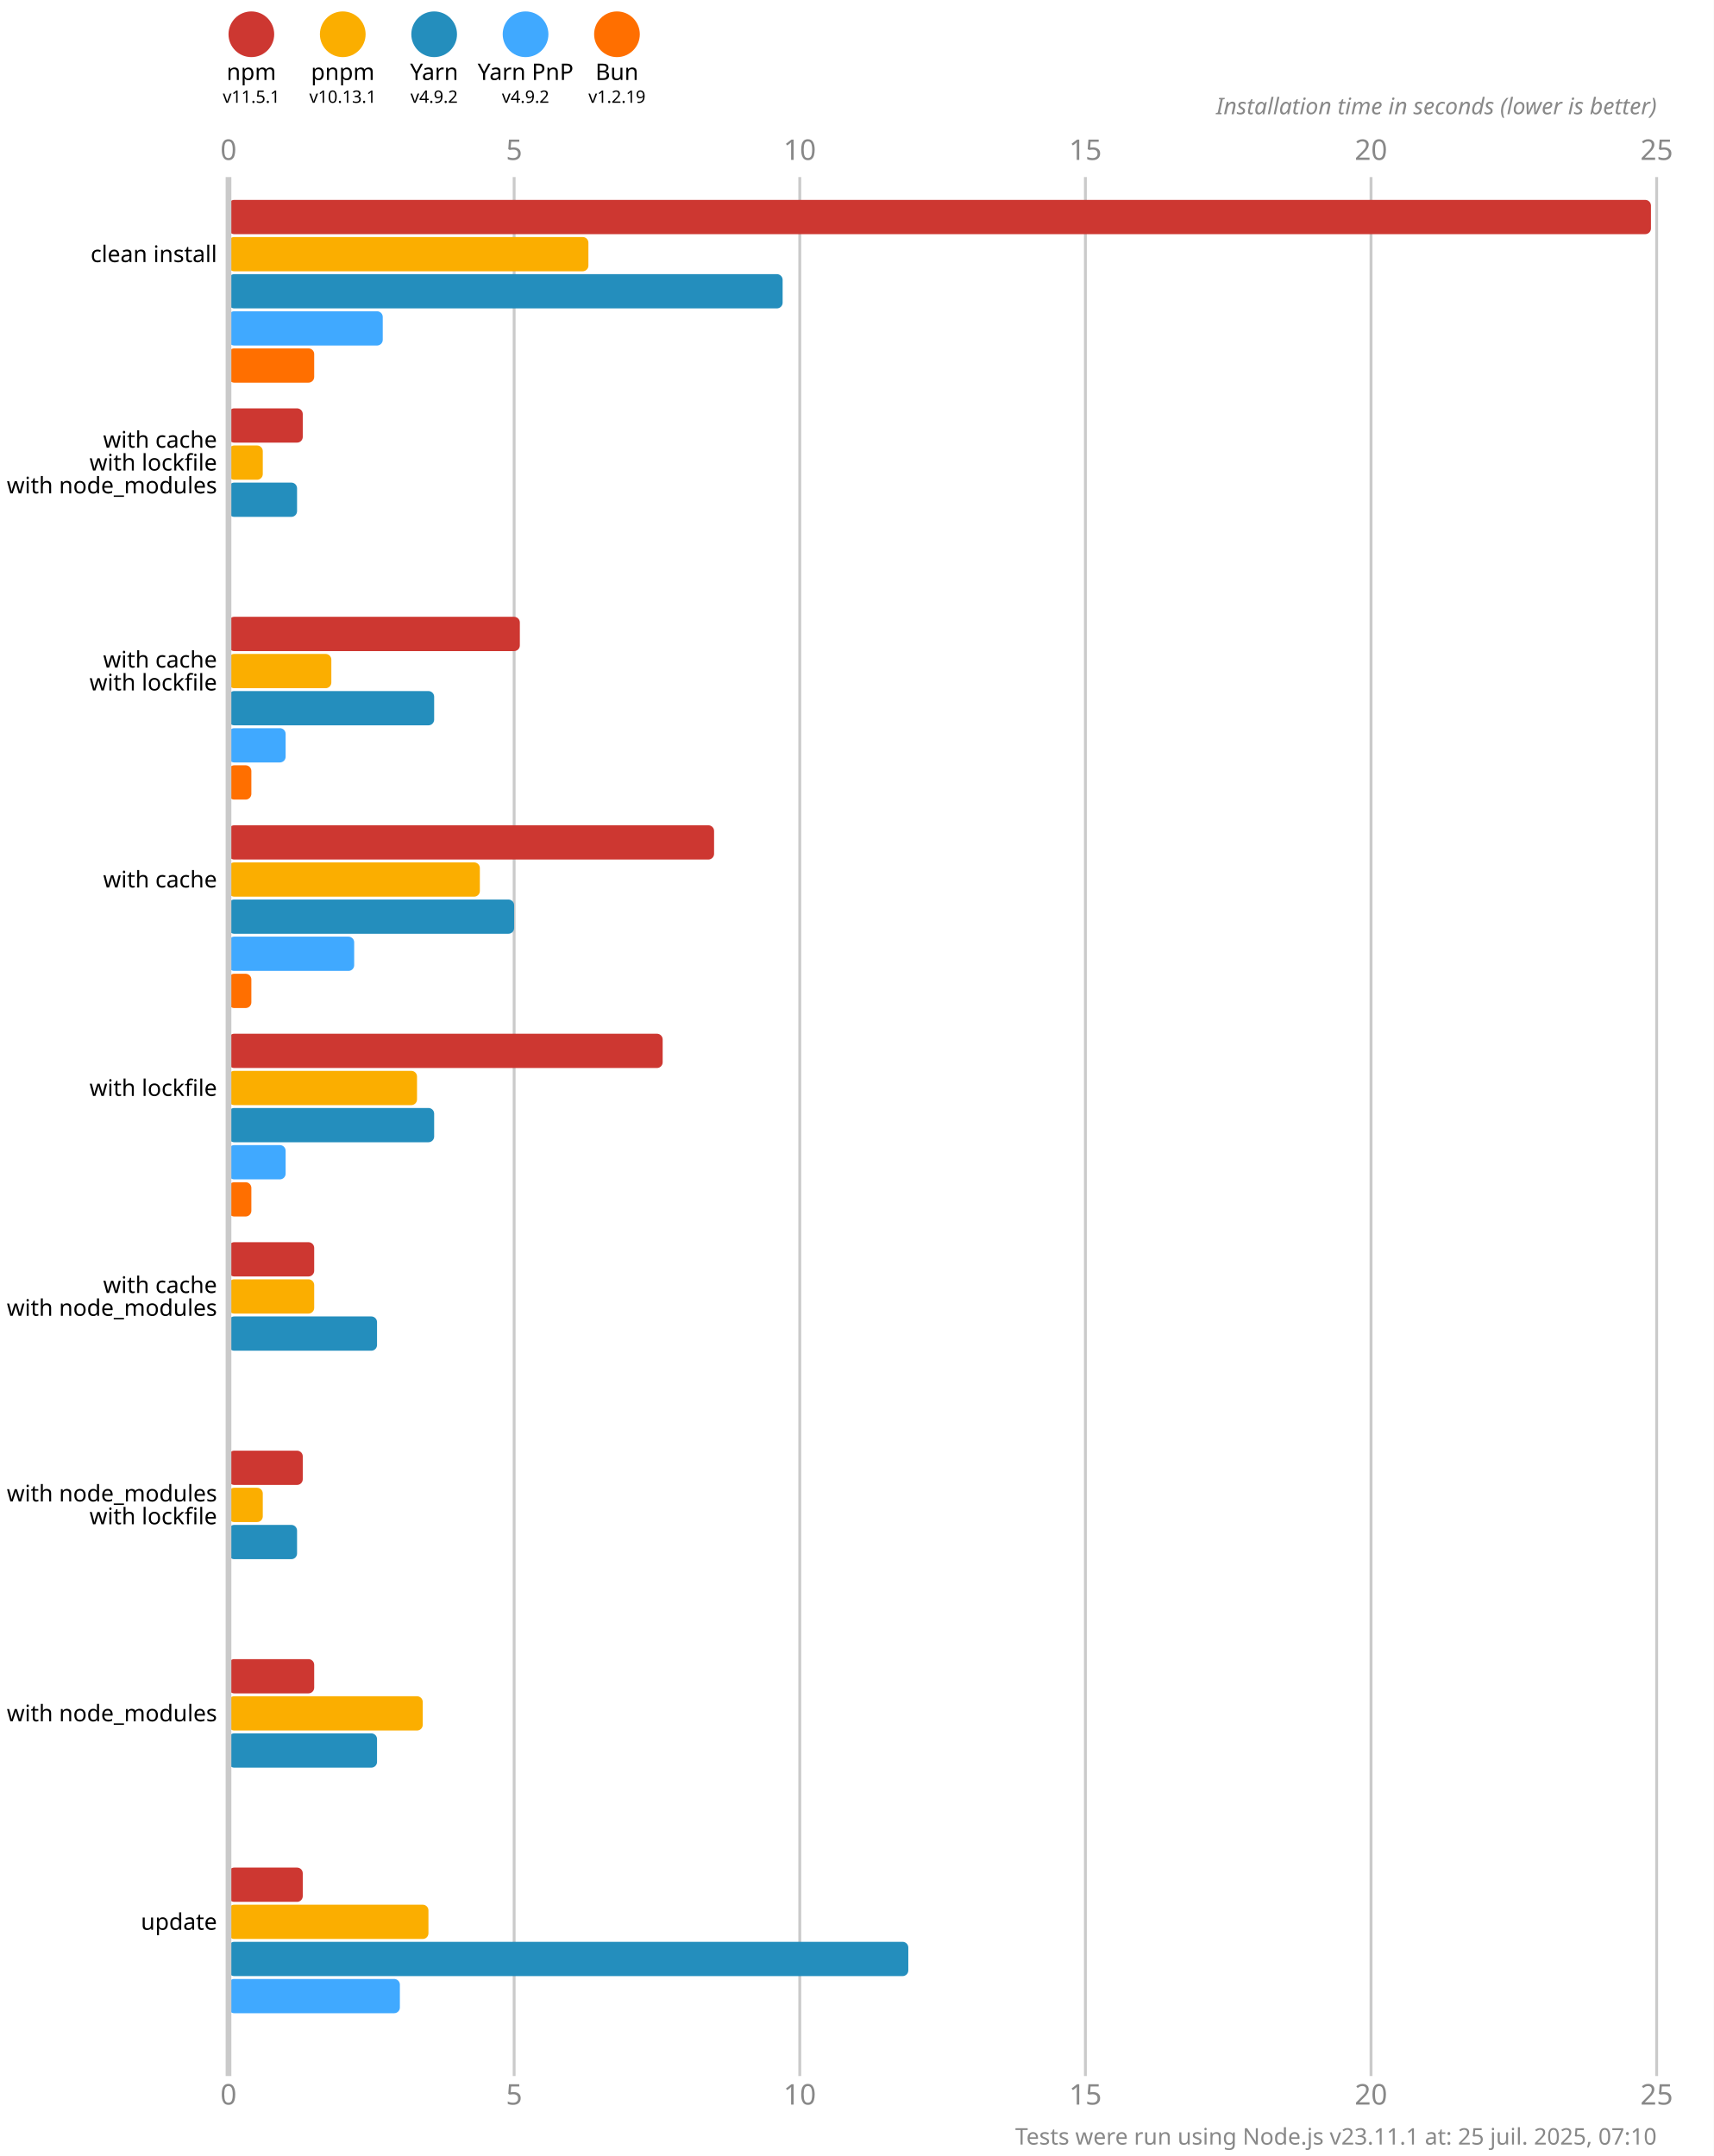
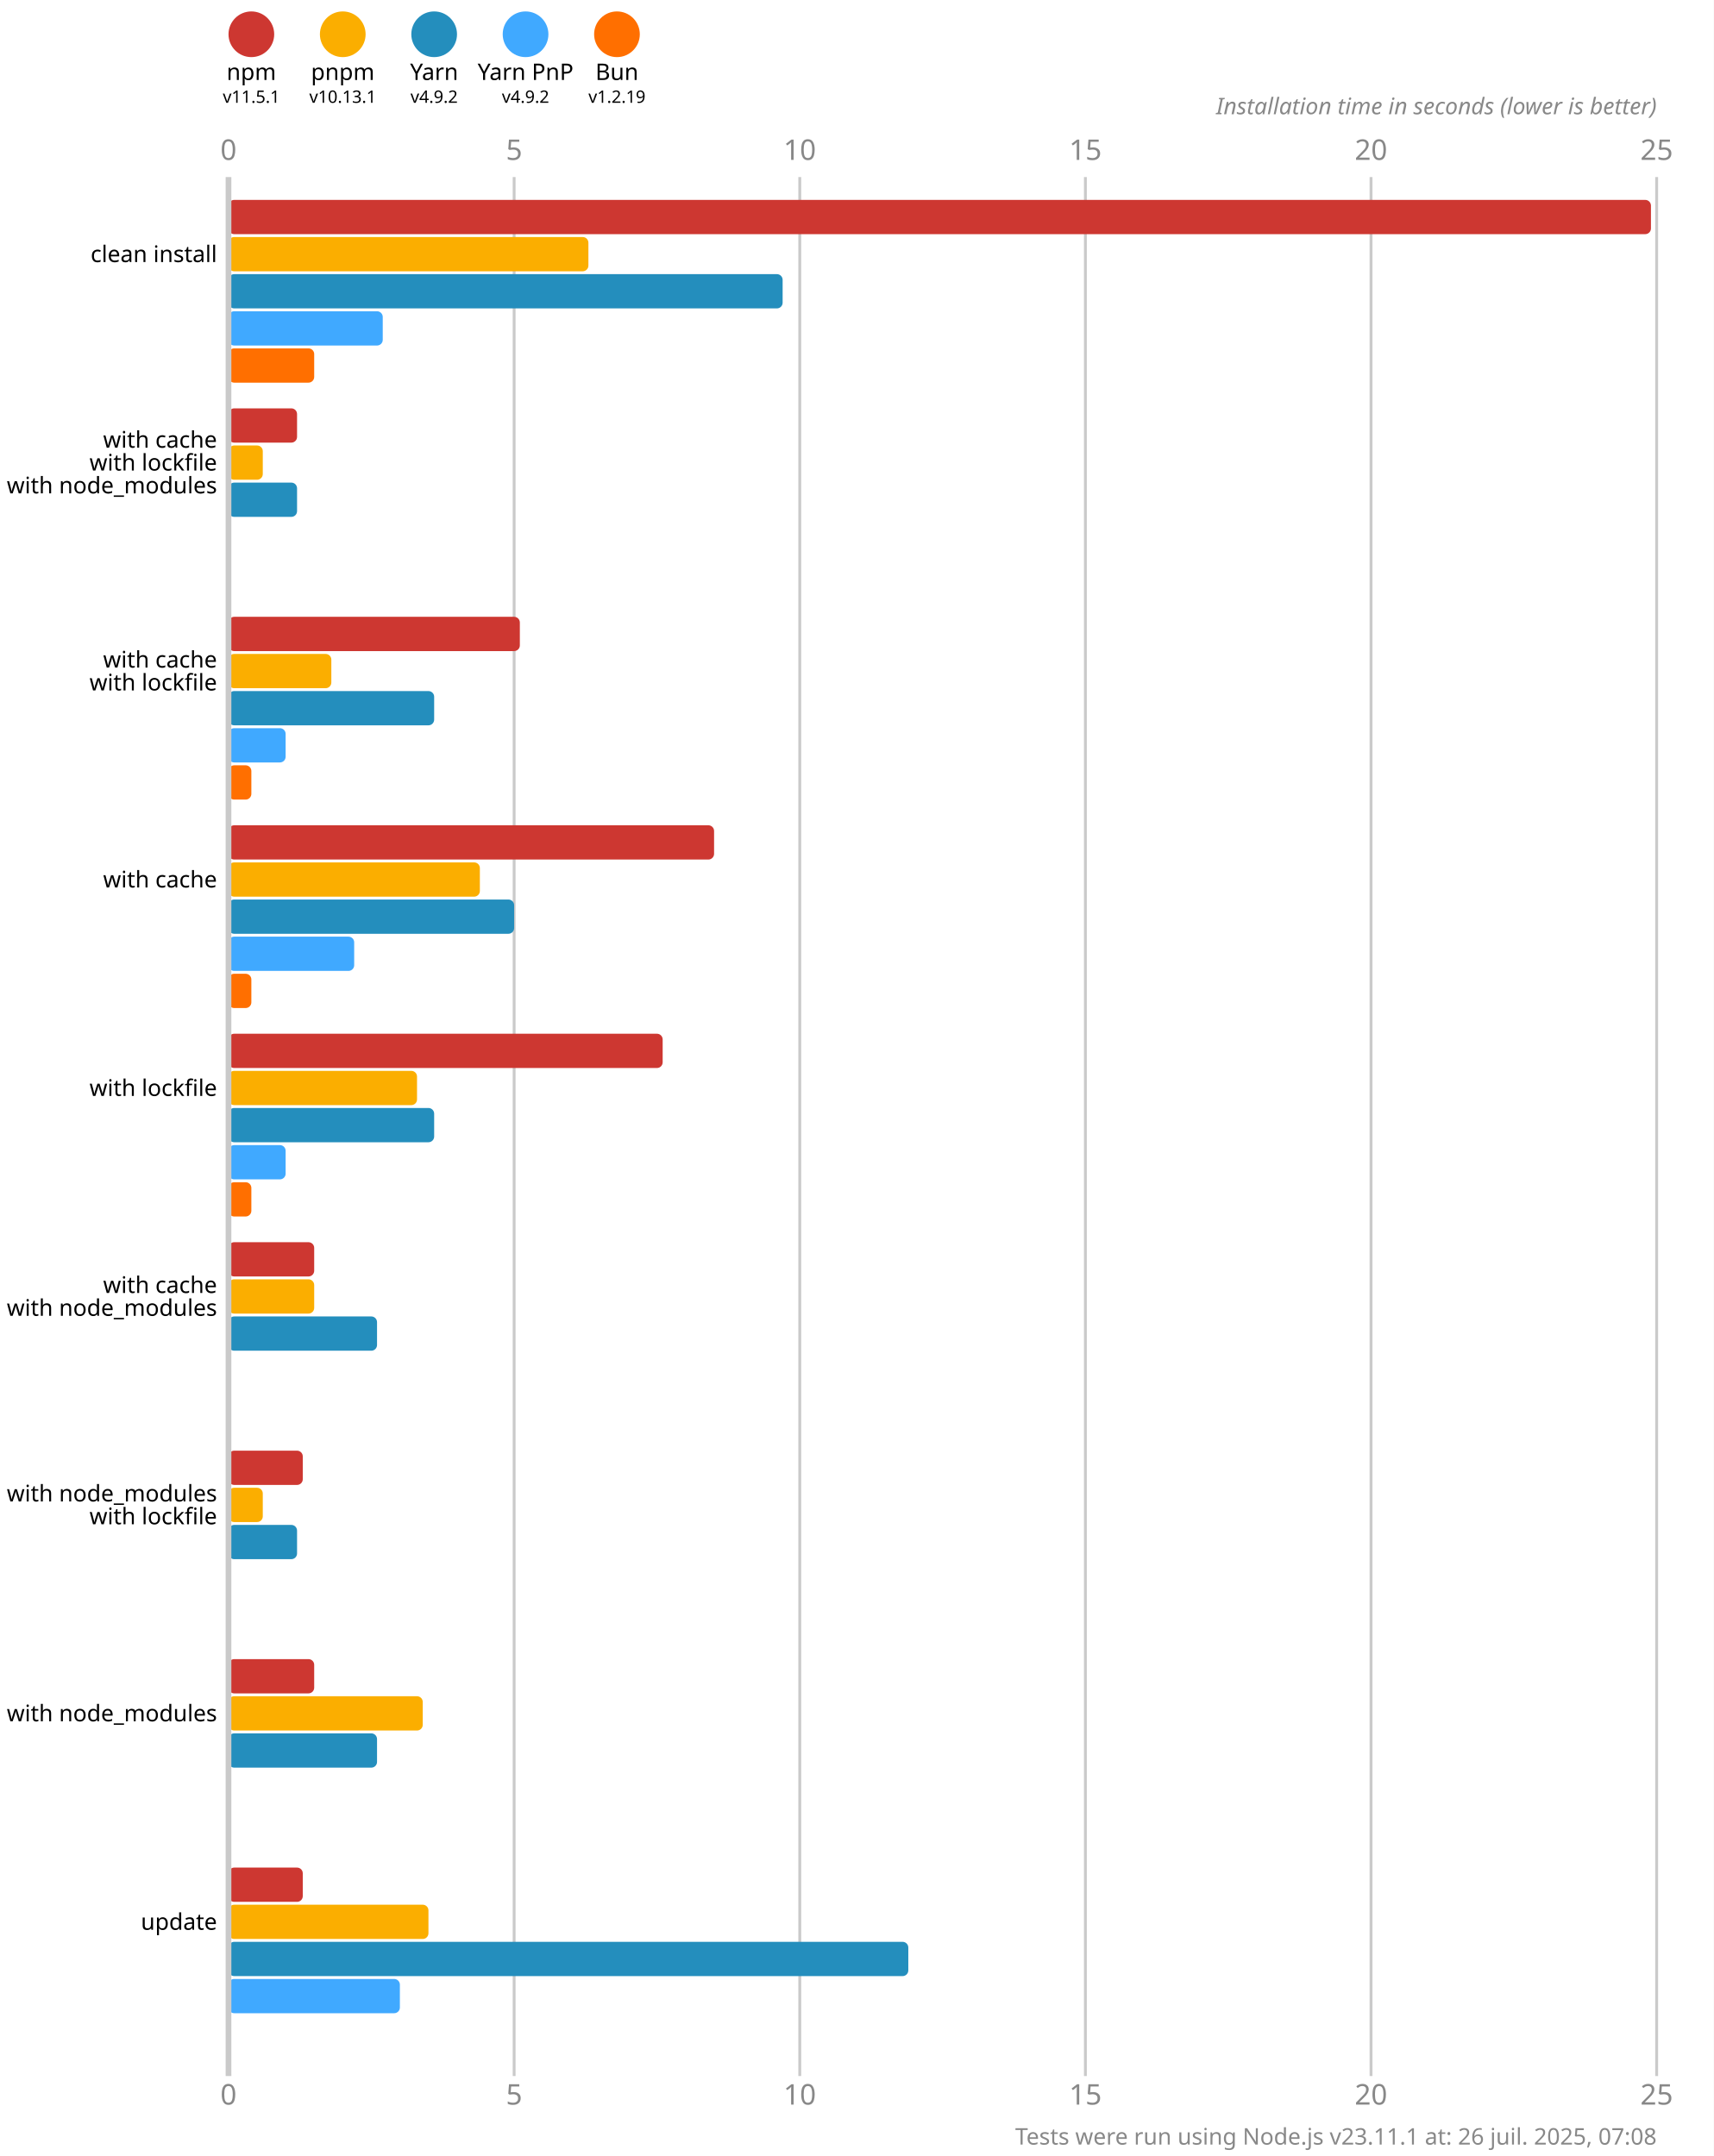
<svg xmlns="http://www.w3.org/2000/svg" version="1.1" viewBox="0 0 300 377.5">
  <style>
    .font { font-family: sans-serif; }
    .s3 { font-size: 3px; }
    .s4 { font-size: 4px; }
    .s5 { font-size: 5px; }
    .line { stroke: #cacaca; }
    .width { stroke-width: 0.5; }
    .text { fill: #888; }
  </style>
  <rect x="0" y="0" width="300" height="377.5" fill="#fff" />
  <circle cx="44" cy="6" r="4" fill="#cd3731" />
  <text x="44" y="14" class="font s4" text-anchor="middle">npm</text>
  <text x="44" y="18" class="font s3" text-anchor="middle">v11.5.1</text>
  <circle cx="60" cy="6" r="4" fill="#fbae00" />
  <text x="60" y="14" class="font s4" text-anchor="middle">pnpm</text>
  <text x="60" y="18" class="font s3" text-anchor="middle">v10.13.1</text>
  <circle cx="76" cy="6" r="4" fill="#248ebd" />
  <text x="76" y="14" class="font s4" text-anchor="middle">Yarn</text>
  <text x="76" y="18" class="font s3" text-anchor="middle">v4.9.2</text>
  <circle cx="92" cy="6" r="4" fill="#40a9ff" />
  <text x="92" y="14" class="font s4" text-anchor="middle">Yarn PnP</text>
  <text x="92" y="18" class="font s3" text-anchor="middle">v4.9.2</text>
  <circle cx="108" cy="6" r="4" fill="#ff6f00" />
  <text x="108" y="14" class="font s4" text-anchor="middle">Bun</text>
  <text x="108" y="18" class="font s3" text-anchor="middle">v1.2.19</text>
  <text x="40" y="28" class="font s5 text" text-anchor="middle">0</text>
  <text x="40" y="368.5" class="font s5 text" text-anchor="middle">0</text>
  <line x1="90" y1="31" x2="90" y2="363.5" class="line width" />
  <text x="90" y="28" class="font s5 text" text-anchor="middle">5</text>
  <text x="90" y="368.5" class="font s5 text" text-anchor="middle">5</text>
  <line x1="140" y1="31" x2="140" y2="363.5" class="line width" />
  <text x="140" y="28" class="font s5 text" text-anchor="middle">10</text>
  <text x="140" y="368.5" class="font s5 text" text-anchor="middle">10</text>
  <line x1="190" y1="31" x2="190" y2="363.5" class="line width" />
  <text x="190" y="28" class="font s5 text" text-anchor="middle">15</text>
  <text x="190" y="368.5" class="font s5 text" text-anchor="middle">15</text>
  <line x1="240" y1="31" x2="240" y2="363.5" class="line width" />
  <text x="240" y="28" class="font s5 text" text-anchor="middle">20</text>
  <text x="240" y="368.5" class="font s5 text" text-anchor="middle">20</text>
  <line x1="290" y1="31" x2="290" y2="363.5" class="line width" />
  <text x="290" y="28" class="font s5 text" text-anchor="middle">25</text>
  <text x="290" y="368.5" class="font s5 text" text-anchor="middle">25</text>
  <text x="290" y="20" class="font s4 text" font-style="italic" text-anchor="end">Installation time in seconds (lower is better)</text>
  <rect x="40" y="35" width="249" height="6" fill="#cd3731" rx="1" ry="1" />
  <rect x="40" y="41.5" width="63" height="6" fill="#fbae00" rx="1" ry="1" />
  <rect x="40" y="48" width="97" height="6" fill="#248ebd" rx="1" ry="1" />
  <rect x="40" y="54.5" width="27" height="6" fill="#40a9ff" rx="1" ry="1" />
  <rect x="40" y="61" width="15" height="6" fill="#ff6f00" rx="1" ry="1" />
-   <rect x="40" y="71.5" width="13" height="6" fill="#cd3731" rx="1" ry="1" />
+   <rect x="40" y="71.5" width="12" height="6" fill="#cd3731" rx="1" ry="1" />
  <rect x="40" y="78" width="6" height="6" fill="#fbae00" rx="1" ry="1" />
  <rect x="40" y="84.5" width="12" height="6" fill="#248ebd" rx="1" ry="1" />
  <rect x="40" y="91" width="0" height="6" fill="#40a9ff" rx="1" ry="1" />
  <rect x="40" y="97.5" width="0" height="6" fill="#ff6f00" rx="1" ry="1" />
  <rect x="40" y="108" width="51" height="6" fill="#cd3731" rx="1" ry="1" />
  <rect x="40" y="114.5" width="18" height="6" fill="#fbae00" rx="1" ry="1" />
  <rect x="40" y="121" width="36" height="6" fill="#248ebd" rx="1" ry="1" />
  <rect x="40" y="127.5" width="10" height="6" fill="#40a9ff" rx="1" ry="1" />
  <rect x="40" y="134" width="4" height="6" fill="#ff6f00" rx="1" ry="1" />
  <rect x="40" y="144.5" width="85" height="6" fill="#cd3731" rx="1" ry="1" />
  <rect x="40" y="151" width="44" height="6" fill="#fbae00" rx="1" ry="1" />
  <rect x="40" y="157.5" width="50" height="6" fill="#248ebd" rx="1" ry="1" />
  <rect x="40" y="164" width="22" height="6" fill="#40a9ff" rx="1" ry="1" />
  <rect x="40" y="170.5" width="4" height="6" fill="#ff6f00" rx="1" ry="1" />
  <rect x="40" y="181" width="76" height="6" fill="#cd3731" rx="1" ry="1" />
  <rect x="40" y="187.5" width="33" height="6" fill="#fbae00" rx="1" ry="1" />
  <rect x="40" y="194" width="36" height="6" fill="#248ebd" rx="1" ry="1" />
  <rect x="40" y="200.5" width="10" height="6" fill="#40a9ff" rx="1" ry="1" />
  <rect x="40" y="207" width="4" height="6" fill="#ff6f00" rx="1" ry="1" />
  <rect x="40" y="217.5" width="15" height="6" fill="#cd3731" rx="1" ry="1" />
  <rect x="40" y="224" width="15" height="6" fill="#fbae00" rx="1" ry="1" />
  <rect x="40" y="230.5" width="26" height="6" fill="#248ebd" rx="1" ry="1" />
  <rect x="40" y="237" width="0" height="6" fill="#40a9ff" rx="1" ry="1" />
  <rect x="40" y="243.5" width="0" height="6" fill="#ff6f00" rx="1" ry="1" />
  <rect x="40" y="254" width="13" height="6" fill="#cd3731" rx="1" ry="1" />
  <rect x="40" y="260.5" width="6" height="6" fill="#fbae00" rx="1" ry="1" />
  <rect x="40" y="267" width="12" height="6" fill="#248ebd" rx="1" ry="1" />
  <rect x="40" y="273.5" width="0" height="6" fill="#40a9ff" rx="1" ry="1" />
  <rect x="40" y="280" width="0" height="6" fill="#ff6f00" rx="1" ry="1" />
  <rect x="40" y="290.5" width="15" height="6" fill="#cd3731" rx="1" ry="1" />
  <rect x="40" y="297" width="34" height="6" fill="#fbae00" rx="1" ry="1" />
  <rect x="40" y="303.5" width="26" height="6" fill="#248ebd" rx="1" ry="1" />
  <rect x="40" y="310" width="0" height="6" fill="#40a9ff" rx="1" ry="1" />
  <rect x="40" y="316.5" width="0" height="6" fill="#ff6f00" rx="1" ry="1" />
  <rect x="40" y="327" width="13" height="6" fill="#cd3731" rx="1" ry="1" />
  <rect x="40" y="333.5" width="35" height="6" fill="#fbae00" rx="1" ry="1" />
  <rect x="40" y="340" width="119" height="6" fill="#248ebd" rx="1" ry="1" />
  <rect x="40" y="346.5" width="30" height="6" fill="#40a9ff" rx="1" ry="1" />
  <rect x="40" y="353" width="0" height="6" fill="#ff6f00" rx="1" ry="1" />
  <line x1="40" y1="31" x2="40" y2="363.5" class="line" />
  <text x="38" y="44.5" class="font s4" dominant-baseline="middle" text-anchor="end">clean install</text>
  <text x="38" y="77" class="font s4" dominant-baseline="middle" text-anchor="end">with cache</text>
  <text x="38" y="81" class="font s4" dominant-baseline="middle" text-anchor="end">with lockfile</text>
  <text x="38" y="85" class="font s4" dominant-baseline="middle" text-anchor="end">with node_modules</text>
  <text x="38" y="115.5" class="font s4" dominant-baseline="middle" text-anchor="end">with cache</text>
  <text x="38" y="119.5" class="font s4" dominant-baseline="middle" text-anchor="end">with lockfile</text>
  <text x="38" y="154" class="font s4" dominant-baseline="middle" text-anchor="end">with cache</text>
  <text x="38" y="190.5" class="font s4" dominant-baseline="middle" text-anchor="end">with lockfile</text>
  <text x="38" y="225" class="font s4" dominant-baseline="middle" text-anchor="end">with cache</text>
  <text x="38" y="229" class="font s4" dominant-baseline="middle" text-anchor="end">with node_modules</text>
  <text x="38" y="261.5" class="font s4" dominant-baseline="middle" text-anchor="end">with node_modules</text>
  <text x="38" y="265.5" class="font s4" dominant-baseline="middle" text-anchor="end">with lockfile</text>
  <text x="38" y="300" class="font s4" dominant-baseline="middle" text-anchor="end">with node_modules</text>
  <text x="38" y="336.5" class="font s4" dominant-baseline="middle" text-anchor="end">update</text>
-   <text x="290" y="375.5" class="font s4 text" text-anchor="end">Tests were run using Node.js v23.11.1 at: 25 juil. 2025, 07:10</text>
+   <text x="290" y="375.5" class="font s4 text" text-anchor="end">Tests were run using Node.js v23.11.1 at: 26 juil. 2025, 07:08</text>
</svg>
